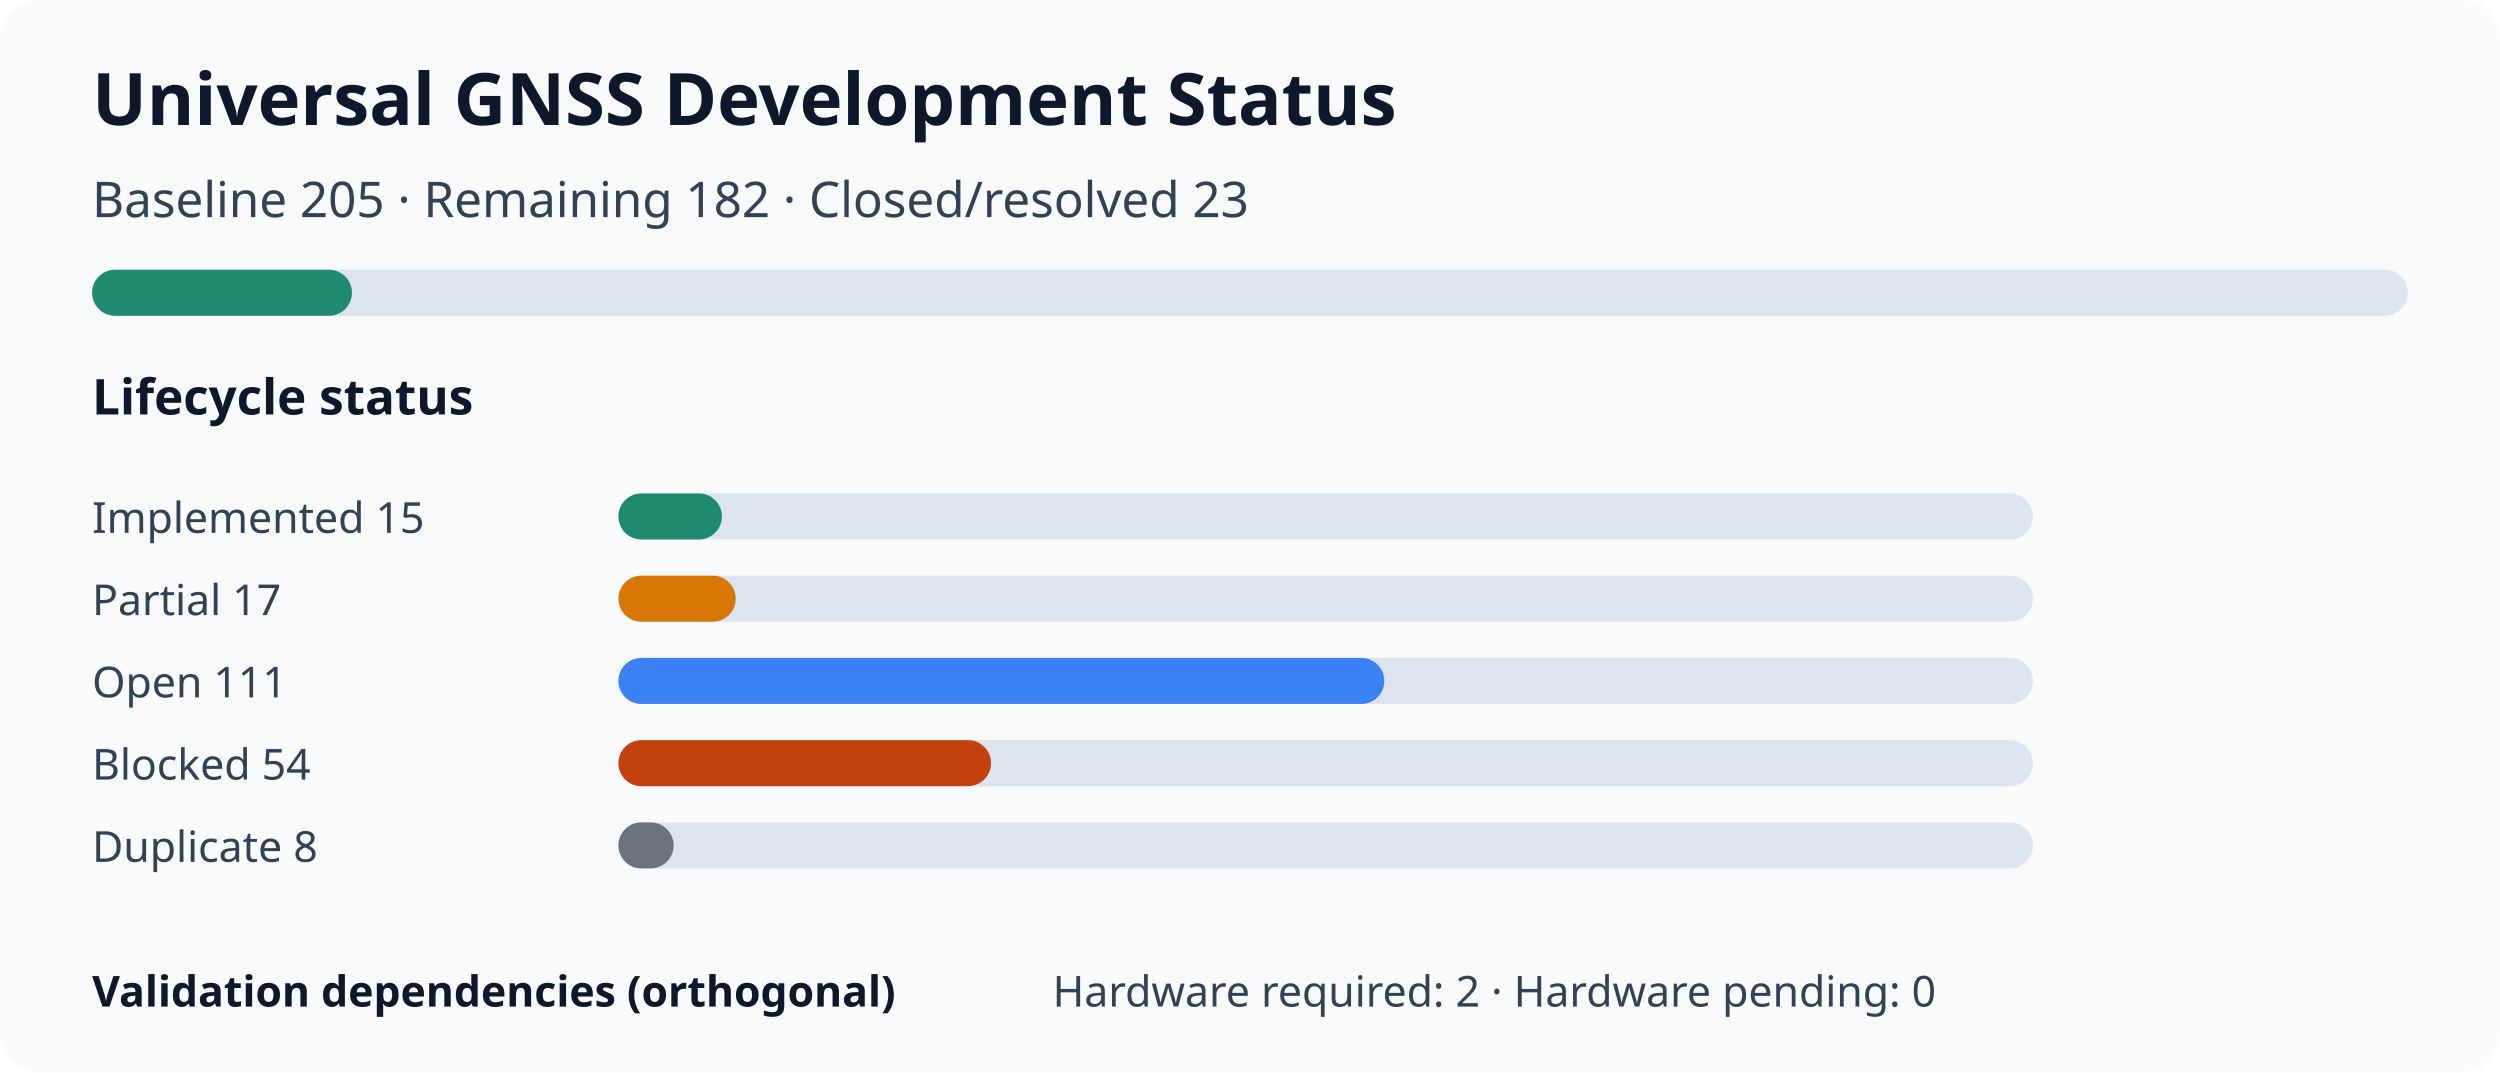
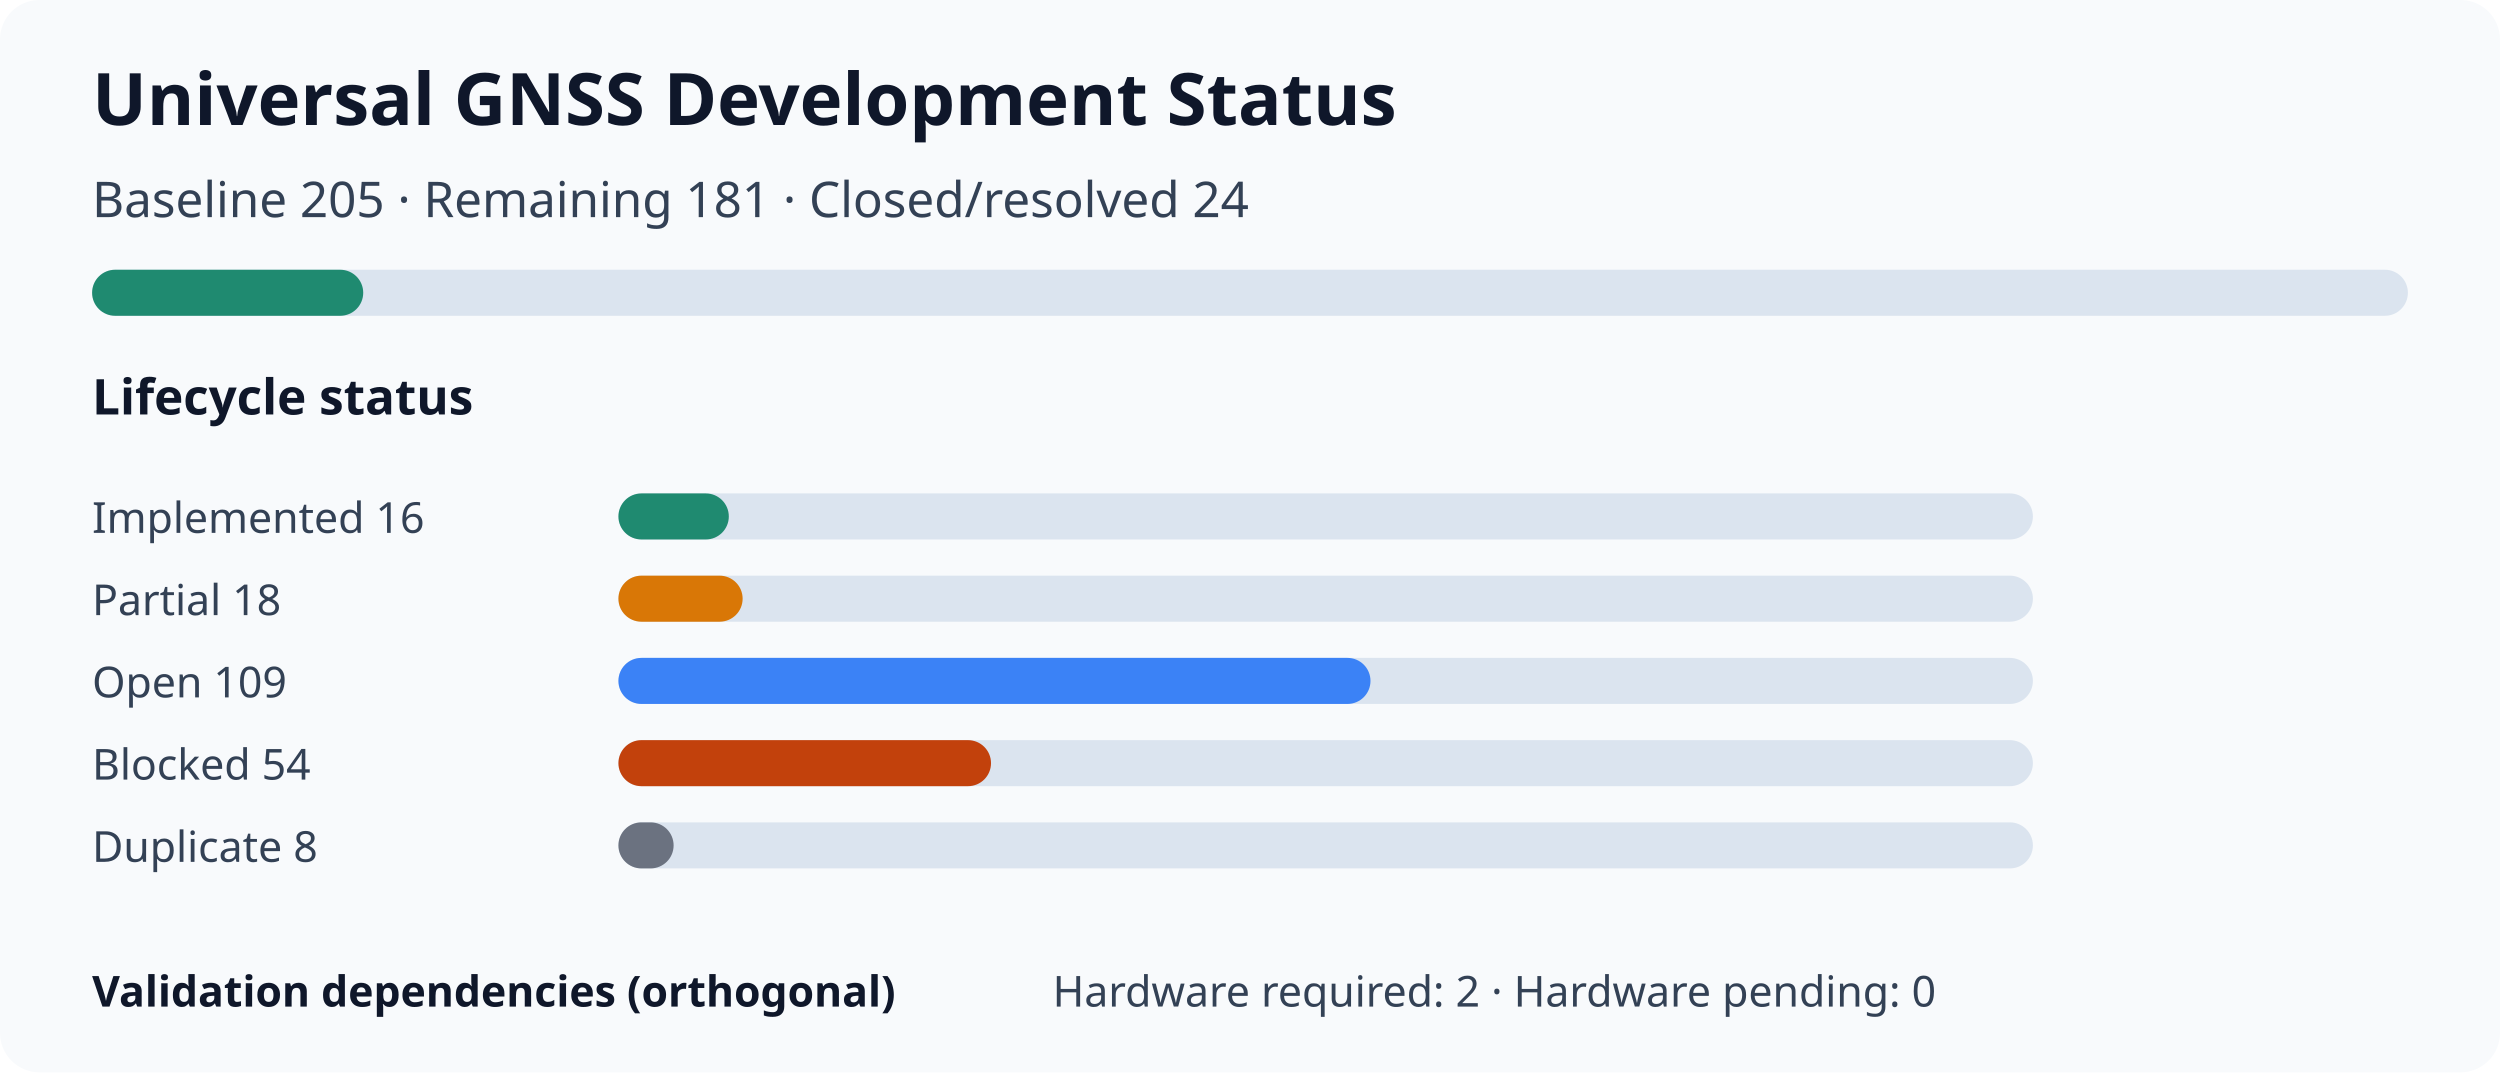
<svg xmlns="http://www.w3.org/2000/svg" viewBox="0 0 760 326" role="img" aria-labelledby="title desc">
  <rect width="760" height="326" fill="#f8fafc" rx="12" />
  <text x="28" y="38" font-family="sans-serif" font-size="22" font-weight="700" fill="#0f172a">Universal GNSS Development Status</text>
-   <text x="28" y="66" font-family="sans-serif" font-size="15" fill="#334155">Baseline 205 · Remaining 182 · Closed/resolved 23</text>
+   <text x="28" y="66" font-family="sans-serif" font-size="15" fill="#334155">Baseline 205 · Remaining 181 · Closed/resolved 24</text>
  <rect x="28" y="82" width="704" height="14" rx="7" fill="#dbe4ef" />
-   <rect x="28" y="82" width="78.99" height="14" rx="7" fill="#1f8a70" />
+   <rect x="28" y="82" width="82.42" height="14" rx="7" fill="#1f8a70" />
  <text x="28" y="126" font-family="sans-serif" font-size="15" font-weight="700" fill="#0f172a">Lifecycle status</text>
-   <text x="28" y="162" font-family="sans-serif" font-size="13" fill="#334155">Implemented 15</text>
+   <text x="28" y="162" font-family="sans-serif" font-size="13" fill="#334155">Implemented 16</text>
  <rect x="188" y="150" width="430" height="14" rx="7" fill="#dbe4ef" />
-   <rect x="188" y="150" width="31.46" height="14" rx="7" fill="#1f8a70" />
-   <text x="28" y="187" font-family="sans-serif" font-size="13" fill="#334155">Partial 17</text>
+   <rect x="188" y="150" width="33.56" height="14" rx="7" fill="#1f8a70" />
+   <text x="28" y="187" font-family="sans-serif" font-size="13" fill="#334155">Partial 18</text>
  <rect x="188" y="175" width="430" height="14" rx="7" fill="#dbe4ef" />
-   <rect x="188" y="175" width="35.66" height="14" rx="7" fill="#d97706" />
-   <text x="28" y="212" font-family="sans-serif" font-size="13" fill="#334155">Open 111</text>
+   <rect x="188" y="175" width="37.76" height="14" rx="7" fill="#d97706" />
+   <text x="28" y="212" font-family="sans-serif" font-size="13" fill="#334155">Open 109</text>
  <rect x="188" y="200" width="430" height="14" rx="7" fill="#dbe4ef" />
-   <rect x="188" y="200" width="232.83" height="14" rx="7" fill="#3b82f6" />
+   <rect x="188" y="200" width="228.63" height="14" rx="7" fill="#3b82f6" />
  <text x="28" y="237" font-family="sans-serif" font-size="13" fill="#334155">Blocked 54</text>
  <rect x="188" y="225" width="430" height="14" rx="7" fill="#dbe4ef" />
  <rect x="188" y="225" width="113.27" height="14" rx="7" fill="#c2410c" />
  <text x="28" y="262" font-family="sans-serif" font-size="13" fill="#334155">Duplicate 8</text>
  <rect x="188" y="250" width="430" height="14" rx="7" fill="#dbe4ef" />
  <rect x="188" y="250" width="16.78" height="14" rx="7" fill="#6b7280" />
  <text x="28" y="306" font-family="sans-serif" font-size="13" font-weight="700" fill="#0f172a">Validation dependencies (orthogonal)</text>
  <text x="320" y="306" font-family="sans-serif" font-size="13" fill="#334155">Hardware required: 2 · Hardware pending: 0</text>
</svg>
